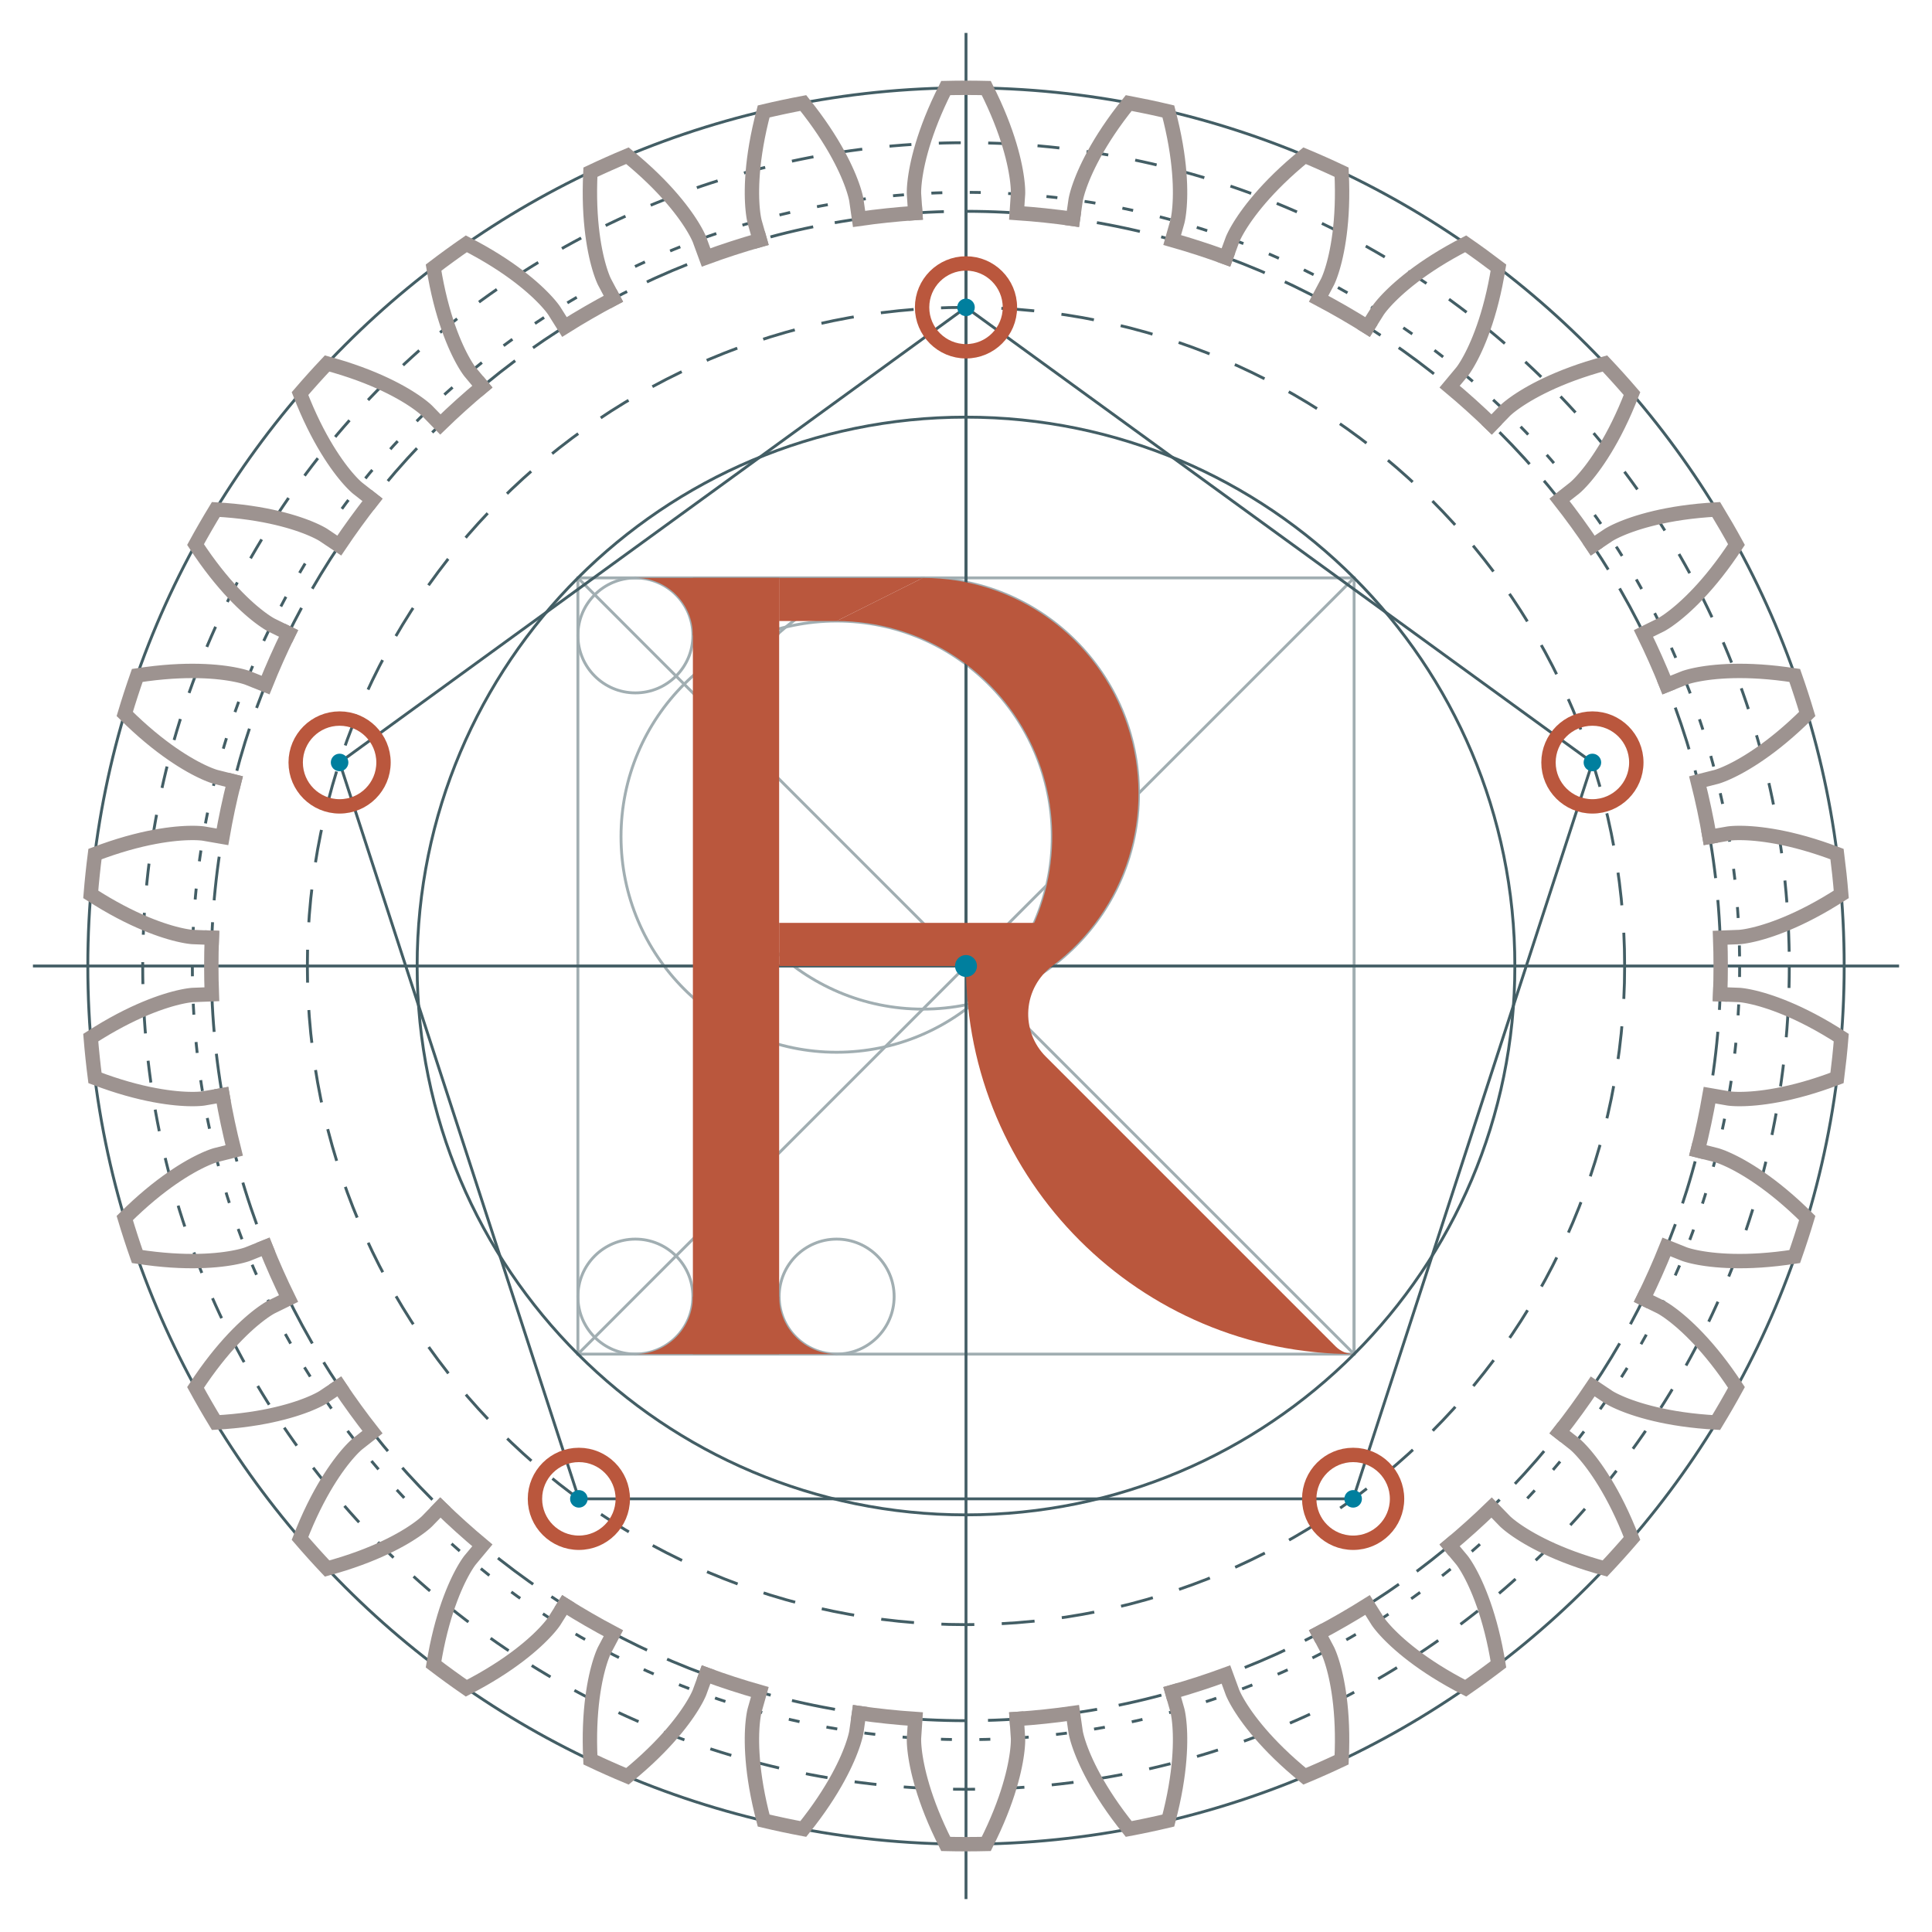
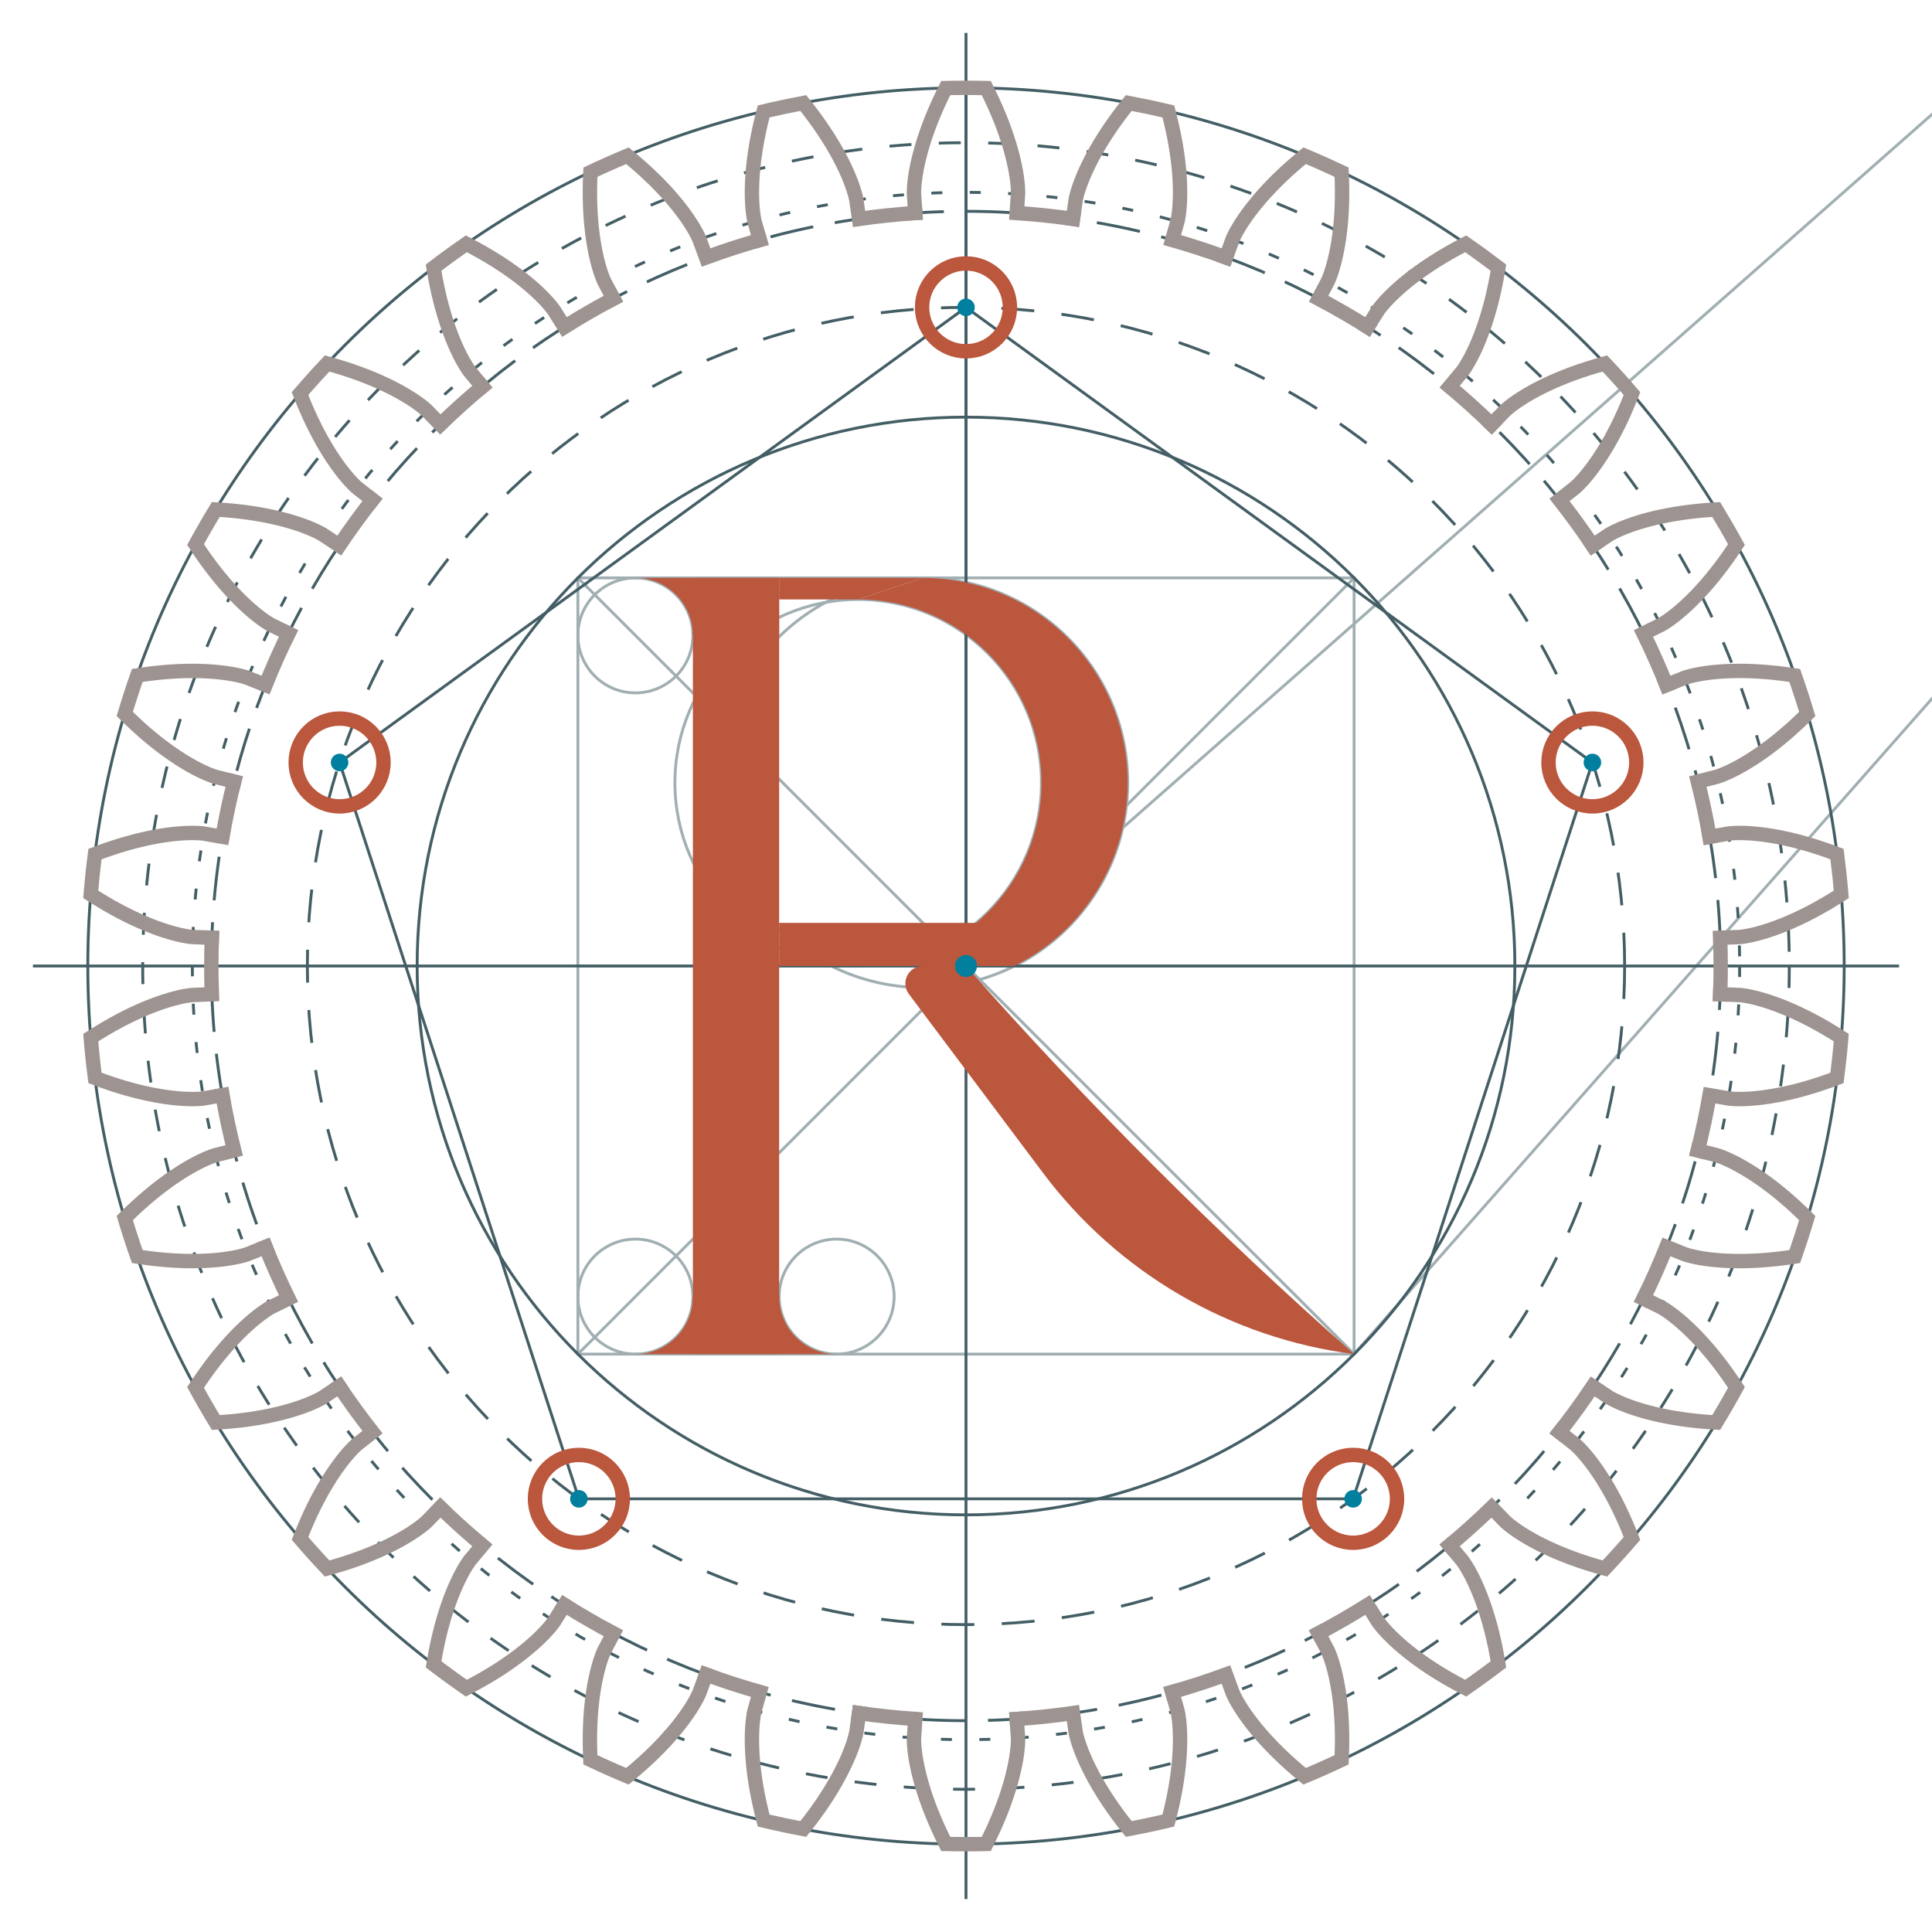
<svg xmlns="http://www.w3.org/2000/svg" width="1024" height="1024" viewBox="-176 -176 352 352" role="img" aria-labelledby="title desc">
  <style>.primary{stroke:#9d9390}.accent{stroke:#ba573d}.accent-fill{fill:#ba573d}.signal{fill:#007f9e}.guide{stroke:#435e65}</style>
  <defs>
    <path id="tooth" d="M -9.242,-137.189 L -9.474,-140.635 L -9.476,-140.67 L -9.479,-140.776 L -9.481,-140.953 L -9.478,-141.2 L -9.468,-141.517 L -9.446,-141.905 L -9.41,-142.362 L -9.356,-142.889 L -9.283,-143.485 L -9.185,-144.148 L -9.062,-144.879 L -8.908,-145.677 L -8.722,-146.539 L -8.5,-147.466 L -8.239,-148.456 L -7.937,-149.508 L -7.591,-150.62 L -7.197,-151.791 L -6.753,-153.019 L -6.256,-154.303 L -5.703,-155.641 L -5.093,-157.03 L -4.421,-158.47 L -3.687,-159.958 A 160 160 0 0 1 3.687,-159.958 L 4.421,-158.47 L 5.093,-157.03 L 5.703,-155.641 L 6.256,-154.303 L 6.753,-153.019 L 7.197,-151.791 L 7.591,-150.62 L 7.937,-149.508 L 8.239,-148.456 L 8.5,-147.466 L 8.722,-146.539 L 8.908,-145.677 L 9.062,-144.879 L 9.185,-144.148 L 9.283,-143.485 L 9.356,-142.889 L 9.41,-142.362 L 9.446,-141.905 L 9.468,-141.517 L 9.478,-141.2 L 9.481,-140.953 L 9.479,-140.776 L 9.476,-140.67 L 9.474,-140.635 L 9.242,-137.189 A 137.5 137.5 0 0 1 19.483,-136.113" />
  </defs>
  <g class="guide" fill="none" stroke-width="0.524">
    <path d="M -170 0 H 170 M 0 -170 V 170" />
    <circle r="160" />
    <circle r="150" stroke-dasharray="4 5" />
    <circle r="140.954" stroke-dasharray="2 5" />
    <circle r="137.5" stroke-dasharray="8 4" />
    <circle r="100" />
    <circle r="120" stroke-dasharray="6 5" />
    <polygon points="0,-120 114.127,-37.082 70.534,97.082 -70.534,97.082 -114.127,-37.082" />
    <path d="M 0 0 L 0,-160" />
    <g opacity="0.5">
      <rect x="-70.711" y="-70.711" width="141.421" height="141.421" />
-       <path d="M -70.711 0 H 70.711 M -70.711 -70.711 L 70.711 70.711 M -70.711 70.711 L 70.711 -70.711 M 0 0 L 70.711,0 M 70.711,0 L 70.711,70.711" />
-       <circle cx="-7.857" cy="-31.427" r="39.284" />
-       <circle cx="-23.57" cy="-23.57" r="39.284" />
+       <path d="M -70.711 0 H 70.711 M -70.711 -70.711 L 70.711 70.711 M -70.711 70.711 L 70.711 -70.711 M 0 0 L 597.3,-526.589 M 597.3,-526.589 L 70.711,70.711" />
+       <circle cx="-7.857" cy="-33.391" r="37.32" />
+       <circle cx="-19.642" cy="-33.391" r="33.391" />
      <circle cx="-60.235" cy="-60.235" r="10.476" />
      <circle cx="-60.235" cy="60.235" r="10.476" />
      <circle cx="-23.57" cy="60.235" r="10.476" />
    </g>
  </g>
  <g class="primary" fill="none" stroke-width="2.619" stroke-linecap="square" stroke-linejoin="miter">
    <use href="#tooth" transform="rotate(0)" />
    <use href="#tooth" transform="rotate(12)" />
    <use href="#tooth" transform="rotate(24)" />
    <use href="#tooth" transform="rotate(36)" />
    <use href="#tooth" transform="rotate(48)" />
    <use href="#tooth" transform="rotate(60)" />
    <use href="#tooth" transform="rotate(72)" />
    <use href="#tooth" transform="rotate(84)" />
    <use href="#tooth" transform="rotate(96)" />
    <use href="#tooth" transform="rotate(108)" />
    <use href="#tooth" transform="rotate(120)" />
    <use href="#tooth" transform="rotate(132)" />
    <use href="#tooth" transform="rotate(144)" />
    <use href="#tooth" transform="rotate(156)" />
    <use href="#tooth" transform="rotate(168)" />
    <use href="#tooth" transform="rotate(180)" />
    <use href="#tooth" transform="rotate(192)" />
    <use href="#tooth" transform="rotate(204)" />
    <use href="#tooth" transform="rotate(216)" />
    <use href="#tooth" transform="rotate(228)" />
    <use href="#tooth" transform="rotate(240)" />
    <use href="#tooth" transform="rotate(252)" />
    <use href="#tooth" transform="rotate(264)" />
    <use href="#tooth" transform="rotate(276)" />
    <use href="#tooth" transform="rotate(288)" />
    <use href="#tooth" transform="rotate(300)" />
    <use href="#tooth" transform="rotate(312)" />
    <use href="#tooth" transform="rotate(324)" />
    <use href="#tooth" transform="rotate(336)" />
    <use href="#tooth" transform="rotate(348)" />
  </g>
  <g class="accent" fill="none" stroke-width="2.619" stroke-linecap="butt" stroke-linejoin="miter">
    <circle cx="0" cy="-120" r="8" />
    <circle cx="114.127" cy="-37.082" r="8" />
    <circle cx="70.534" cy="97.082" r="8" />
    <circle cx="-70.534" cy="97.082" r="8" />
    <circle cx="-114.127" cy="-37.082" r="8" />
  </g>
  <g class="accent-fill" stroke="none" fill-rule="nonzero">
    <path d="M -49.759,-70.711 H -34.046 V 70.711 H -49.759 Z" />
    <path d="M -70.711,-70.711 H -34.046 V -60.235 H -49.759 A 10.476 10.476 0 0 0 -60.235,-70.711 H -70.711 Z" />
    <path d="M -49.759,60.235 A 10.476 10.476 0 0 1 -60.235,70.711 H -23.57 A 10.476 10.476 0 0 1 -34.046,60.235 H -49.759 Z" />
-     <path d="M -34.046,-70.711 L -7.857,-70.711 L -23.57,-62.854 L -34.046,-62.854 Z" />
-     <path d="M -7.857,-70.711 A 39.284 39.284 0 0 1 15.713,0 L 7.857,0 A 39.284 39.284 0 0 0 -23.57,-62.854 Z" />
-     <path d="M -34.046,-7.857 H 15.713 V 0 H -34.046 Z" />
-     <path d="M 0,0 A 70.711 70.711 0 0 0 70.711,70.711 A 4.758 4.758 0 0 1 67.346,69.317 L 14.54,16.511 A 10.955 10.955 0 0 1 15.713,0 L 0,0 Z" />
+     <path d="M -34.046,-70.711 L -7.857,-70.711 L -19.642,-66.782 L -34.046,-66.782 Z" />
+     <path d="M -7.857,-70.711 A 37.32 37.32 0 0 1 8.81,0 L -19.642,0 A 33.391 33.391 0 0 0 -19.642,-66.782 Z" />
+     <path d="M -34.046,-7.857 H 8.81 V 0 H -34.046 Z" />
+     <path d="M 0,0 A 796.281 796.281 0 0 0 70.711,70.711 A 84.2 84.2 0 0 1 14.044,37.712 L -10.41,5.107 A 3.192 3.192 0 0 1 -7.857,0 L 0,0 Z" />
  </g>
  <g class="signal">
    <circle cx="0" cy="-120" r="1.6" />
    <circle cx="114.127" cy="-37.082" r="1.6" />
    <circle cx="70.534" cy="97.082" r="1.6" />
    <circle cx="-70.534" cy="97.082" r="1.6" />
    <circle cx="-114.127" cy="-37.082" r="1.6" />
    <circle r="2" />
  </g>
</svg>
